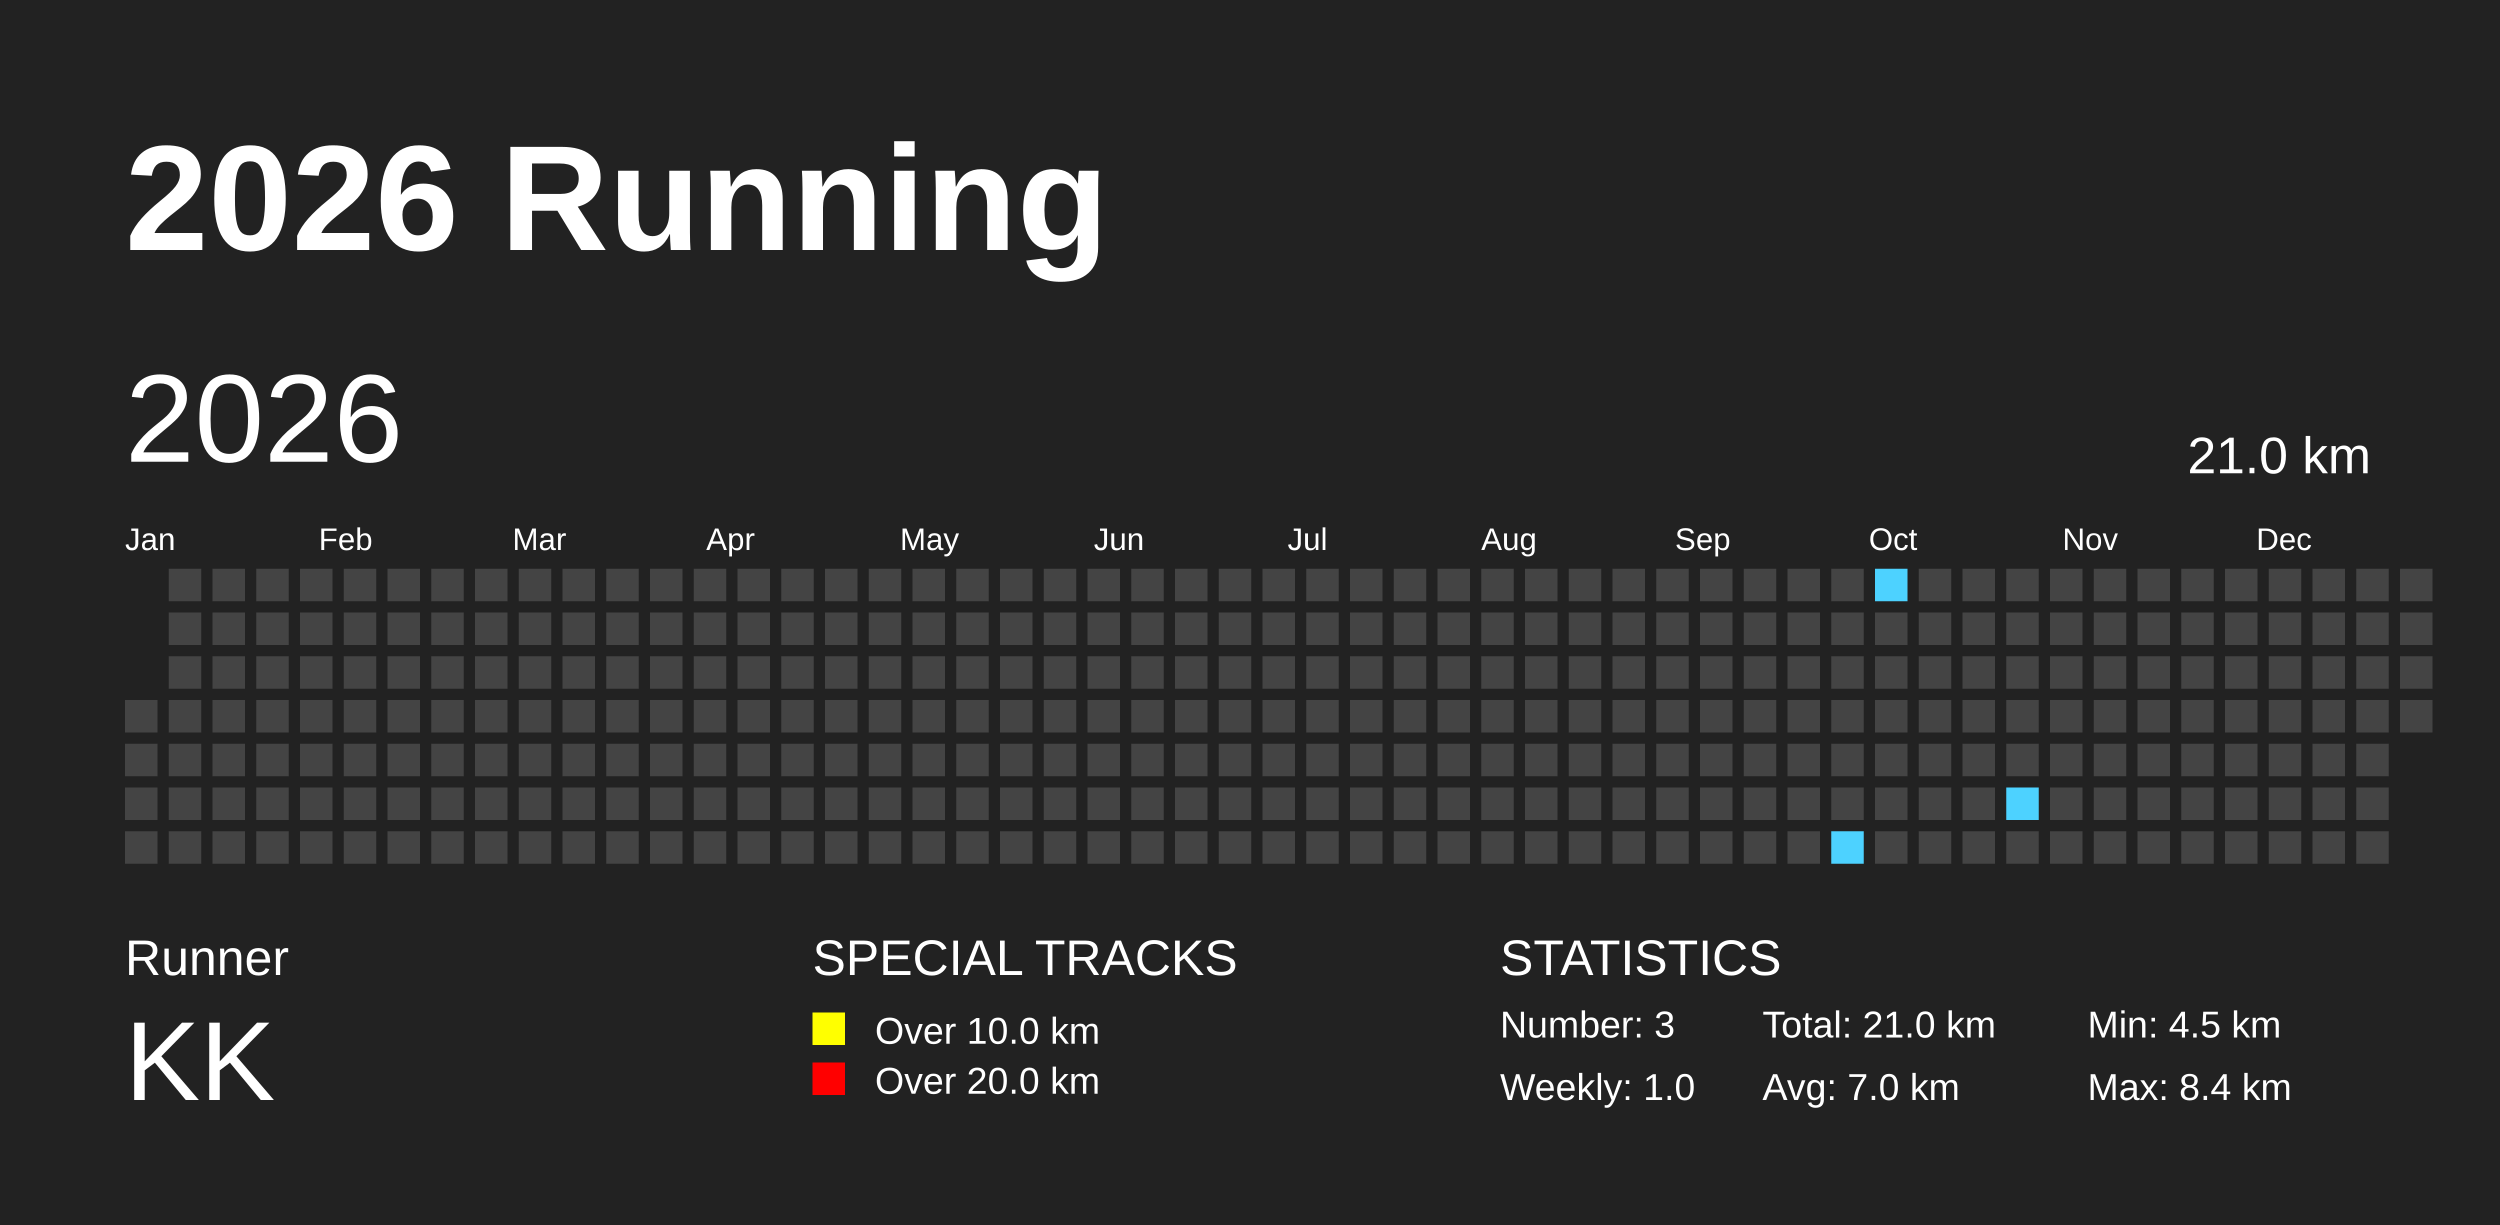
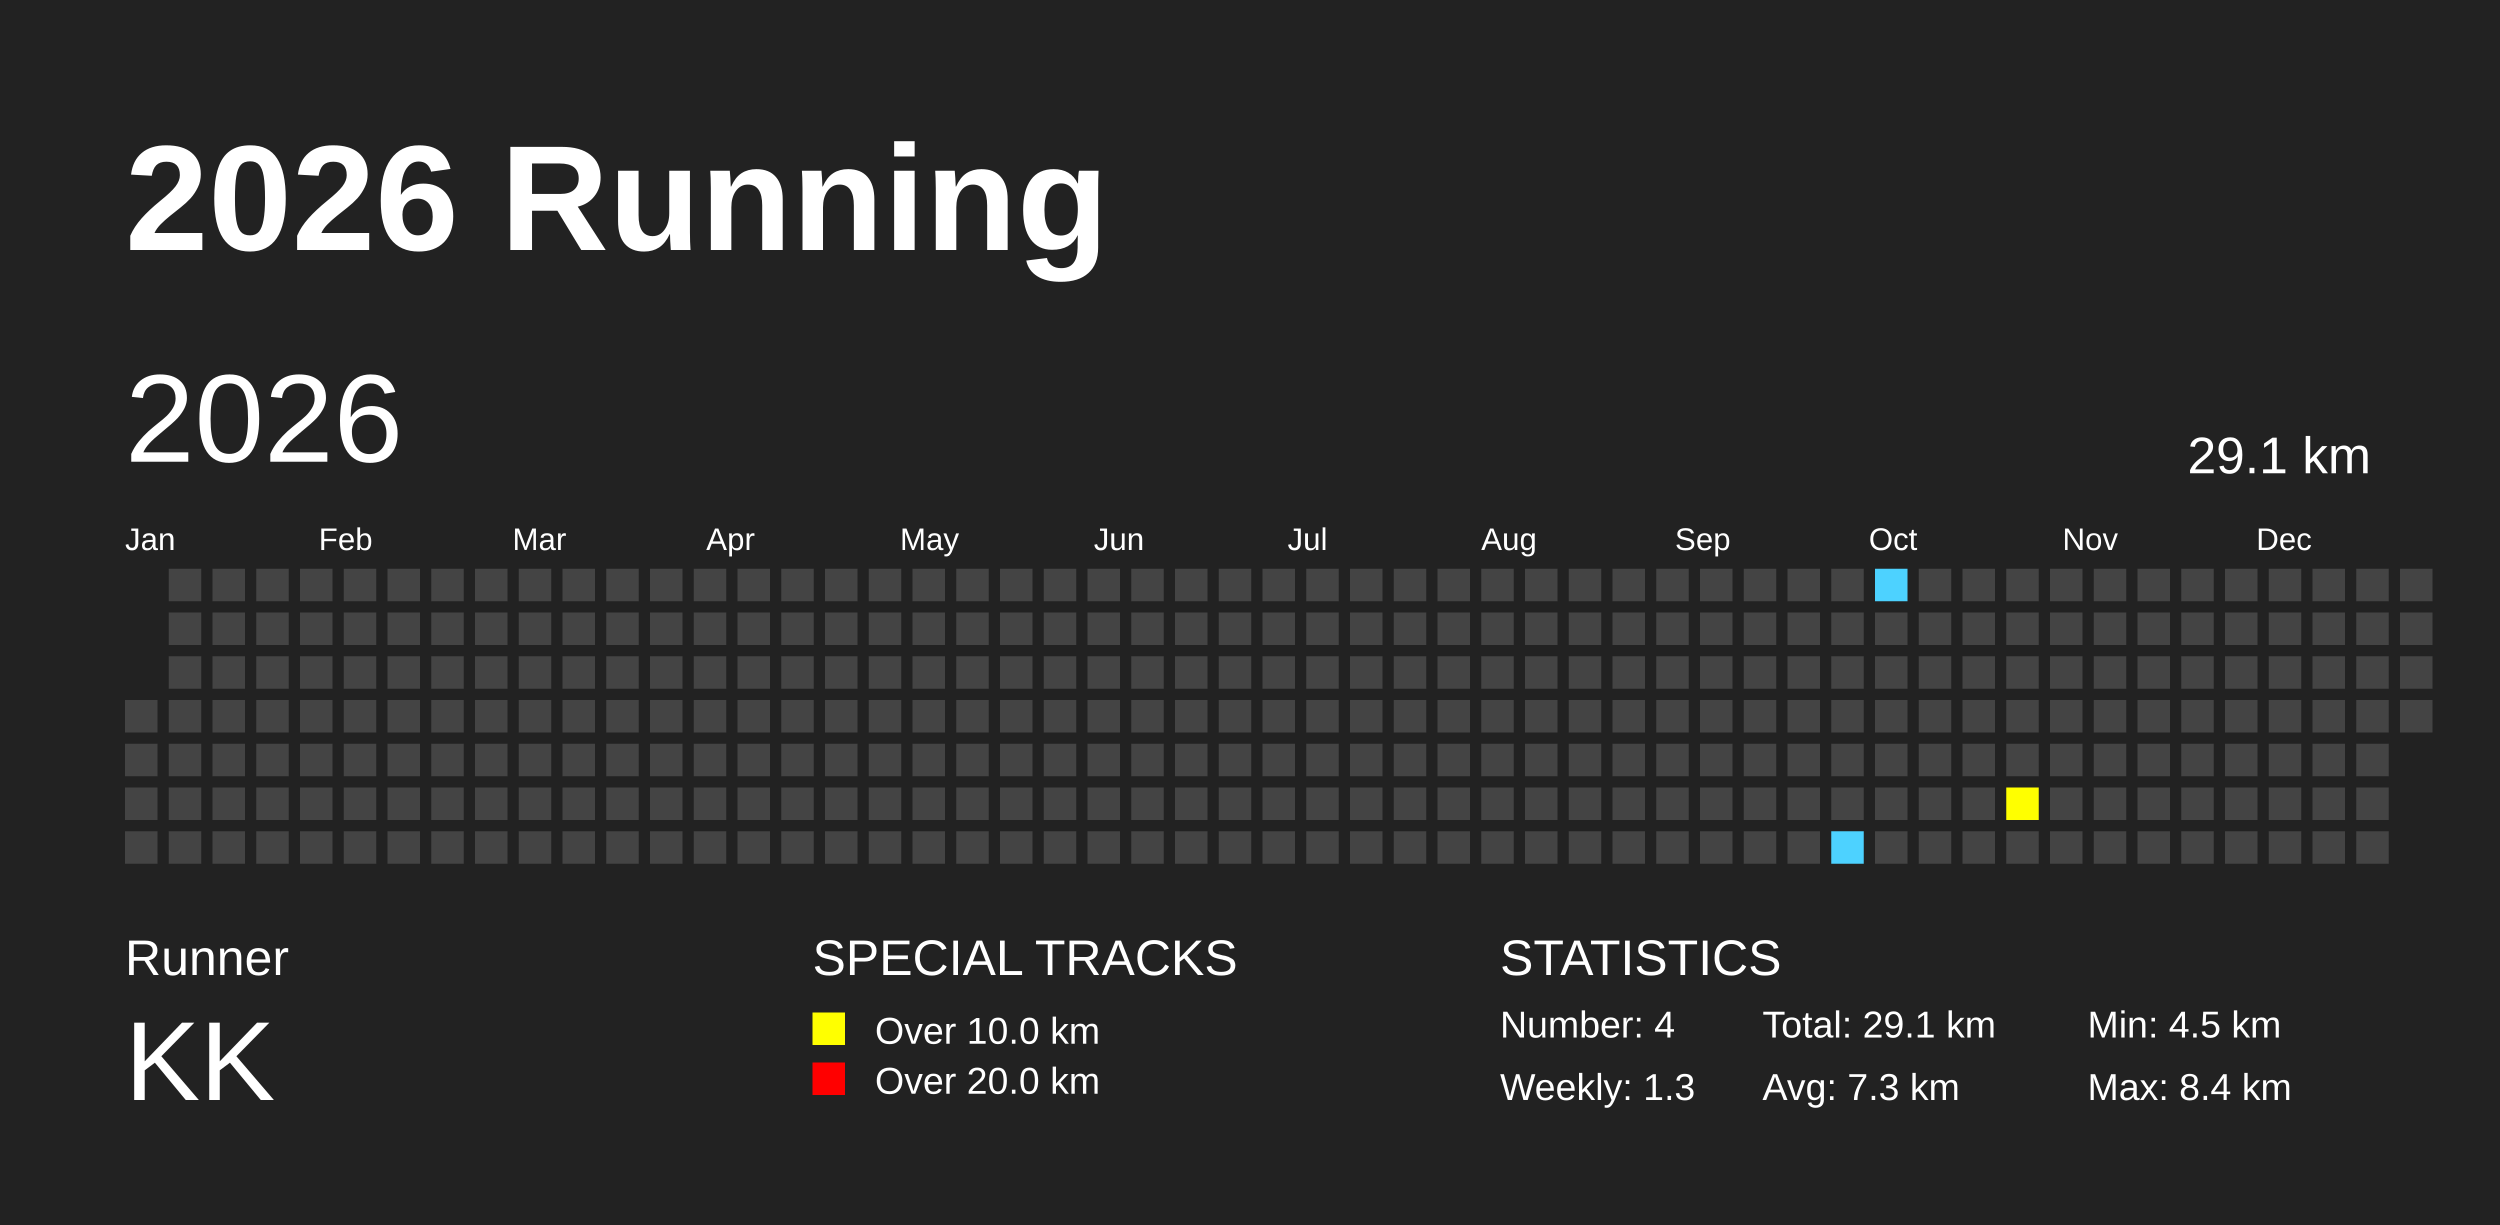
<svg xmlns="http://www.w3.org/2000/svg" baseProfile="full" height="98mm" version="1.1" viewBox="0,0,200,98" width="200mm">
  <defs>
    <pattern height="2" id="indoor-stripe" patternUnits="userSpaceOnUse" width="2">
      <line stroke="white" stroke-opacity="0.45" stroke-width="0.5" x1="0" x2="2" y1="2" y2="0" />
    </pattern>
  </defs>
  <rect fill="#222222" height="98" width="200" x="0" y="0" />
  <text fill="#FFFFFF" style="font-size:12px; font-family:Arial; font-weight:bold;" x="10" y="20">2026 Running</text>
  <text fill="#FFFFFF" style="font-size:4px; font-family:Arial" x="10" y="78">Runner</text>
  <text fill="#FFFFFF" style="font-size:9px; font-family:Arial" x="10" y="88">KK</text>
  <text fill="#FFFFFF" style="font-size:4px; font-family:Arial" x="65" y="78">SPECIAL TRACKS</text>
  <rect fill="yellow" height="2.6" width="2.6" x="65" y="81" />
  <text fill="#FFFFFF" style="font-size:3px; font-family:Arial" x="70" y="83.5">Over 10.0 km</text>
  <rect fill="red" height="2.6" width="2.6" x="65" y="85" />
  <text fill="#FFFFFF" style="font-size:3px; font-family:Arial" x="70" y="87.5">Over 20.0 km</text>
  <text fill="#FFFFFF" style="font-size:4px; font-family:Arial" x="120" y="78">STATISTICS</text>
-   <text fill="#FFFFFF" style="font-size:3px; font-family:Arial" x="120" y="83">Number: 3</text>
-   <text fill="#FFFFFF" style="font-size:3px; font-family:Arial" x="120" y="88">Weekly: 1.0</text>
-   <text fill="#FFFFFF" style="font-size:3px; font-family:Arial" x="141" y="83">Total: 21.0 km</text>
-   <text fill="#FFFFFF" style="font-size:3px; font-family:Arial" x="141" y="88">Avg: 7.0 km</text>
+   <text fill="#FFFFFF" style="font-size:3px; font-family:Arial" x="120" y="83">Number: 4</text>
+   <text fill="#FFFFFF" style="font-size:3px; font-family:Arial" x="120" y="88">Weekly: 1.3</text>
+   <text fill="#FFFFFF" style="font-size:3px; font-family:Arial" x="141" y="83">Total: 29.1 km</text>
+   <text fill="#FFFFFF" style="font-size:3px; font-family:Arial" x="141" y="88">Avg: 7.3 km</text>
  <text fill="#FFFFFF" style="font-size:3px; font-family:Arial" x="167" y="83">Min: 4.5 km</text>
  <text fill="#FFFFFF" style="font-size:3px; font-family:Arial" x="167" y="88">Max: 8.4 km</text>
  <text dominant-baseline="hanging" fill="#FFFFFF" style="font-size:10.0px; font-family:Arial;" x="10" y="30">2026</text>
-   <text dominant-baseline="hanging" fill="#FFFFFF" style="font-size:4.125px; font-family:Arial;" x="175" y="35">21.0 km</text>
+   <text dominant-baseline="hanging" fill="#FFFFFF" style="font-size:4.125px; font-family:Arial;" x="175" y="35">29.1 km</text>
  <text fill="#FFFFFF" style="font-size:2.5px; font-family:Arial" x="10.0" y="44">Jan</text>
  <text fill="#FFFFFF" style="font-size:2.5px; font-family:Arial" x="25.5" y="44">Feb</text>
  <text fill="#FFFFFF" style="font-size:2.5px; font-family:Arial" x="41.0" y="44">Mar</text>
  <text fill="#FFFFFF" style="font-size:2.5px; font-family:Arial" x="56.5" y="44">Apr</text>
  <text fill="#FFFFFF" style="font-size:2.5px; font-family:Arial" x="72.0" y="44">May</text>
  <text fill="#FFFFFF" style="font-size:2.5px; font-family:Arial" x="87.5" y="44">Jun</text>
  <text fill="#FFFFFF" style="font-size:2.5px; font-family:Arial" x="103.0" y="44">Jul</text>
  <text fill="#FFFFFF" style="font-size:2.5px; font-family:Arial" x="118.5" y="44">Aug</text>
  <text fill="#FFFFFF" style="font-size:2.5px; font-family:Arial" x="134.0" y="44">Sep</text>
  <text fill="#FFFFFF" style="font-size:2.5px; font-family:Arial" x="149.5" y="44">Oct</text>
  <text fill="#FFFFFF" style="font-size:2.5px; font-family:Arial" x="165.0" y="44">Nov</text>
  <text fill="#FFFFFF" style="font-size:2.5px; font-family:Arial" x="180.5" y="44">Dec</text>
  <rect fill="#444444" height="2.6" width="2.6" x="10.0" y="56.0" />
  <rect fill="#444444" height="2.6" width="2.6" x="10.0" y="59.5" />
  <rect fill="#444444" height="2.6" width="2.6" x="10.0" y="63.0" />
  <rect fill="#444444" height="2.6" width="2.6" x="10.0" y="66.5" />
  <rect fill="#444444" height="2.6" width="2.6" x="13.5" y="45.5" />
  <rect fill="#444444" height="2.6" width="2.6" x="13.5" y="49.0" />
  <rect fill="#444444" height="2.6" width="2.6" x="13.5" y="52.5" />
  <rect fill="#444444" height="2.6" width="2.6" x="13.5" y="56.0" />
  <rect fill="#444444" height="2.6" width="2.6" x="13.5" y="59.5" />
  <rect fill="#444444" height="2.6" width="2.6" x="13.5" y="63.0" />
  <rect fill="#444444" height="2.6" width="2.6" x="13.5" y="66.5" />
  <rect fill="#444444" height="2.6" width="2.6" x="17.0" y="45.5" />
  <rect fill="#444444" height="2.6" width="2.6" x="17.0" y="49.0" />
  <rect fill="#444444" height="2.6" width="2.6" x="17.0" y="52.5" />
  <rect fill="#444444" height="2.6" width="2.6" x="17.0" y="56.0" />
  <rect fill="#444444" height="2.6" width="2.6" x="17.0" y="59.5" />
  <rect fill="#444444" height="2.6" width="2.6" x="17.0" y="63.0" />
  <rect fill="#444444" height="2.6" width="2.6" x="17.0" y="66.5" />
  <rect fill="#444444" height="2.6" width="2.6" x="20.5" y="45.5" />
  <rect fill="#444444" height="2.6" width="2.6" x="20.5" y="49.0" />
  <rect fill="#444444" height="2.6" width="2.6" x="20.5" y="52.5" />
  <rect fill="#444444" height="2.6" width="2.6" x="20.5" y="56.0" />
  <rect fill="#444444" height="2.6" width="2.6" x="20.5" y="59.5" />
  <rect fill="#444444" height="2.6" width="2.6" x="20.5" y="63.0" />
  <rect fill="#444444" height="2.6" width="2.6" x="20.5" y="66.5" />
  <rect fill="#444444" height="2.6" width="2.6" x="24.0" y="45.5" />
  <rect fill="#444444" height="2.6" width="2.6" x="24.0" y="49.0" />
  <rect fill="#444444" height="2.6" width="2.6" x="24.0" y="52.5" />
  <rect fill="#444444" height="2.6" width="2.6" x="24.0" y="56.0" />
  <rect fill="#444444" height="2.6" width="2.6" x="24.0" y="59.5" />
  <rect fill="#444444" height="2.6" width="2.6" x="24.0" y="63.0" />
  <rect fill="#444444" height="2.6" width="2.6" x="24.0" y="66.5" />
  <rect fill="#444444" height="2.6" width="2.6" x="27.5" y="45.5" />
  <rect fill="#444444" height="2.6" width="2.6" x="27.5" y="49.0" />
  <rect fill="#444444" height="2.6" width="2.6" x="27.5" y="52.5" />
  <rect fill="#444444" height="2.6" width="2.6" x="27.5" y="56.0" />
  <rect fill="#444444" height="2.6" width="2.6" x="27.5" y="59.5" />
  <rect fill="#444444" height="2.6" width="2.6" x="27.5" y="63.0" />
  <rect fill="#444444" height="2.6" width="2.6" x="27.5" y="66.5" />
  <rect fill="#444444" height="2.6" width="2.6" x="31.0" y="45.5" />
  <rect fill="#444444" height="2.6" width="2.6" x="31.0" y="49.0" />
  <rect fill="#444444" height="2.6" width="2.6" x="31.0" y="52.5" />
  <rect fill="#444444" height="2.6" width="2.6" x="31.0" y="56.0" />
  <rect fill="#444444" height="2.6" width="2.6" x="31.0" y="59.5" />
  <rect fill="#444444" height="2.6" width="2.6" x="31.0" y="63.0" />
  <rect fill="#444444" height="2.6" width="2.6" x="31.0" y="66.5" />
  <rect fill="#444444" height="2.6" width="2.6" x="34.5" y="45.5" />
  <rect fill="#444444" height="2.6" width="2.6" x="34.5" y="49.0" />
  <rect fill="#444444" height="2.6" width="2.6" x="34.5" y="52.5" />
  <rect fill="#444444" height="2.6" width="2.6" x="34.5" y="56.0" />
  <rect fill="#444444" height="2.6" width="2.6" x="34.5" y="59.5" />
  <rect fill="#444444" height="2.6" width="2.6" x="34.5" y="63.0" />
  <rect fill="#444444" height="2.6" width="2.6" x="34.5" y="66.5" />
  <rect fill="#444444" height="2.6" width="2.6" x="38.0" y="45.5" />
  <rect fill="#444444" height="2.6" width="2.6" x="38.0" y="49.0" />
  <rect fill="#444444" height="2.6" width="2.6" x="38.0" y="52.5" />
  <rect fill="#444444" height="2.6" width="2.6" x="38.0" y="56.0" />
  <rect fill="#444444" height="2.6" width="2.6" x="38.0" y="59.5" />
  <rect fill="#444444" height="2.6" width="2.6" x="38.0" y="63.0" />
  <rect fill="#444444" height="2.6" width="2.6" x="38.0" y="66.5" />
  <rect fill="#444444" height="2.6" width="2.6" x="41.5" y="45.5" />
  <rect fill="#444444" height="2.6" width="2.6" x="41.5" y="49.0" />
  <rect fill="#444444" height="2.6" width="2.6" x="41.5" y="52.5" />
  <rect fill="#444444" height="2.6" width="2.6" x="41.5" y="56.0" />
  <rect fill="#444444" height="2.6" width="2.6" x="41.5" y="59.5" />
  <rect fill="#444444" height="2.6" width="2.6" x="41.5" y="63.0" />
  <rect fill="#444444" height="2.6" width="2.6" x="41.5" y="66.5" />
  <rect fill="#444444" height="2.6" width="2.6" x="45.0" y="45.5" />
  <rect fill="#444444" height="2.6" width="2.6" x="45.0" y="49.0" />
  <rect fill="#444444" height="2.6" width="2.6" x="45.0" y="52.5" />
  <rect fill="#444444" height="2.6" width="2.6" x="45.0" y="56.0" />
  <rect fill="#444444" height="2.6" width="2.6" x="45.0" y="59.5" />
  <rect fill="#444444" height="2.6" width="2.6" x="45.0" y="63.0" />
  <rect fill="#444444" height="2.6" width="2.6" x="45.0" y="66.5" />
  <rect fill="#444444" height="2.6" width="2.6" x="48.5" y="45.5" />
  <rect fill="#444444" height="2.6" width="2.6" x="48.5" y="49.0" />
  <rect fill="#444444" height="2.6" width="2.6" x="48.5" y="52.5" />
  <rect fill="#444444" height="2.6" width="2.6" x="48.5" y="56.0" />
  <rect fill="#444444" height="2.6" width="2.6" x="48.5" y="59.5" />
  <rect fill="#444444" height="2.6" width="2.6" x="48.5" y="63.0" />
  <rect fill="#444444" height="2.6" width="2.6" x="48.5" y="66.5" />
  <rect fill="#444444" height="2.6" width="2.6" x="52.0" y="45.5" />
  <rect fill="#444444" height="2.6" width="2.6" x="52.0" y="49.0" />
  <rect fill="#444444" height="2.6" width="2.6" x="52.0" y="52.5" />
  <rect fill="#444444" height="2.6" width="2.6" x="52.0" y="56.0" />
  <rect fill="#444444" height="2.6" width="2.6" x="52.0" y="59.5" />
  <rect fill="#444444" height="2.6" width="2.6" x="52.0" y="63.0" />
  <rect fill="#444444" height="2.6" width="2.6" x="52.0" y="66.5" />
  <rect fill="#444444" height="2.6" width="2.6" x="55.5" y="45.5" />
  <rect fill="#444444" height="2.6" width="2.6" x="55.5" y="49.0" />
  <rect fill="#444444" height="2.6" width="2.6" x="55.5" y="52.5" />
  <rect fill="#444444" height="2.6" width="2.6" x="55.5" y="56.0" />
  <rect fill="#444444" height="2.6" width="2.6" x="55.5" y="59.5" />
  <rect fill="#444444" height="2.6" width="2.6" x="55.5" y="63.0" />
  <rect fill="#444444" height="2.6" width="2.6" x="55.5" y="66.5" />
  <rect fill="#444444" height="2.6" width="2.6" x="59.0" y="45.5" />
  <rect fill="#444444" height="2.6" width="2.6" x="59.0" y="49.0" />
  <rect fill="#444444" height="2.6" width="2.6" x="59.0" y="52.5" />
  <rect fill="#444444" height="2.6" width="2.6" x="59.0" y="56.0" />
  <rect fill="#444444" height="2.6" width="2.6" x="59.0" y="59.5" />
  <rect fill="#444444" height="2.6" width="2.6" x="59.0" y="63.0" />
  <rect fill="#444444" height="2.6" width="2.6" x="59.0" y="66.5" />
  <rect fill="#444444" height="2.6" width="2.6" x="62.5" y="45.5" />
  <rect fill="#444444" height="2.6" width="2.6" x="62.5" y="49.0" />
  <rect fill="#444444" height="2.6" width="2.6" x="62.5" y="52.5" />
  <rect fill="#444444" height="2.6" width="2.6" x="62.5" y="56.0" />
  <rect fill="#444444" height="2.6" width="2.6" x="62.5" y="59.5" />
  <rect fill="#444444" height="2.6" width="2.6" x="62.5" y="63.0" />
  <rect fill="#444444" height="2.6" width="2.6" x="62.5" y="66.5" />
  <rect fill="#444444" height="2.6" width="2.6" x="66.0" y="45.5" />
  <rect fill="#444444" height="2.6" width="2.6" x="66.0" y="49.0" />
  <rect fill="#444444" height="2.6" width="2.6" x="66.0" y="52.5" />
  <rect fill="#444444" height="2.6" width="2.6" x="66.0" y="56.0" />
  <rect fill="#444444" height="2.6" width="2.6" x="66.0" y="59.5" />
  <rect fill="#444444" height="2.6" width="2.6" x="66.0" y="63.0" />
  <rect fill="#444444" height="2.6" width="2.6" x="66.0" y="66.5" />
  <rect fill="#444444" height="2.6" width="2.6" x="69.5" y="45.5" />
  <rect fill="#444444" height="2.6" width="2.6" x="69.5" y="49.0" />
  <rect fill="#444444" height="2.6" width="2.6" x="69.5" y="52.5" />
  <rect fill="#444444" height="2.6" width="2.6" x="69.5" y="56.0" />
  <rect fill="#444444" height="2.6" width="2.6" x="69.5" y="59.5" />
  <rect fill="#444444" height="2.6" width="2.6" x="69.5" y="63.0" />
  <rect fill="#444444" height="2.6" width="2.6" x="69.5" y="66.5" />
  <rect fill="#444444" height="2.6" width="2.6" x="73.0" y="45.5" />
  <rect fill="#444444" height="2.6" width="2.6" x="73.0" y="49.0" />
  <rect fill="#444444" height="2.6" width="2.6" x="73.0" y="52.5" />
  <rect fill="#444444" height="2.6" width="2.6" x="73.0" y="56.0" />
  <rect fill="#444444" height="2.6" width="2.6" x="73.0" y="59.5" />
  <rect fill="#444444" height="2.6" width="2.6" x="73.0" y="63.0" />
  <rect fill="#444444" height="2.6" width="2.6" x="73.0" y="66.5" />
  <rect fill="#444444" height="2.6" width="2.6" x="76.5" y="45.5" />
  <rect fill="#444444" height="2.6" width="2.6" x="76.5" y="49.0" />
  <rect fill="#444444" height="2.6" width="2.6" x="76.5" y="52.5" />
  <rect fill="#444444" height="2.6" width="2.6" x="76.5" y="56.0" />
  <rect fill="#444444" height="2.6" width="2.6" x="76.5" y="59.5" />
  <rect fill="#444444" height="2.6" width="2.6" x="76.5" y="63.0" />
  <rect fill="#444444" height="2.6" width="2.6" x="76.5" y="66.5" />
  <rect fill="#444444" height="2.6" width="2.6" x="80.0" y="45.5" />
  <rect fill="#444444" height="2.6" width="2.6" x="80.0" y="49.0" />
  <rect fill="#444444" height="2.6" width="2.6" x="80.0" y="52.5" />
  <rect fill="#444444" height="2.6" width="2.6" x="80.0" y="56.0" />
  <rect fill="#444444" height="2.6" width="2.6" x="80.0" y="59.5" />
  <rect fill="#444444" height="2.6" width="2.6" x="80.0" y="63.0" />
  <rect fill="#444444" height="2.6" width="2.6" x="80.0" y="66.5" />
  <rect fill="#444444" height="2.6" width="2.6" x="83.5" y="45.5" />
  <rect fill="#444444" height="2.6" width="2.6" x="83.5" y="49.0" />
  <rect fill="#444444" height="2.6" width="2.6" x="83.5" y="52.5" />
  <rect fill="#444444" height="2.6" width="2.6" x="83.5" y="56.0" />
  <rect fill="#444444" height="2.6" width="2.6" x="83.5" y="59.5" />
  <rect fill="#444444" height="2.6" width="2.6" x="83.5" y="63.0" />
  <rect fill="#444444" height="2.6" width="2.6" x="83.5" y="66.5" />
  <rect fill="#444444" height="2.6" width="2.6" x="87.0" y="45.5" />
  <rect fill="#444444" height="2.6" width="2.6" x="87.0" y="49.0" />
  <rect fill="#444444" height="2.6" width="2.6" x="87.0" y="52.5" />
  <rect fill="#444444" height="2.6" width="2.6" x="87.0" y="56.0" />
  <rect fill="#444444" height="2.6" width="2.6" x="87.0" y="59.5" />
  <rect fill="#444444" height="2.6" width="2.6" x="87.0" y="63.0" />
  <rect fill="#444444" height="2.6" width="2.6" x="87.0" y="66.5" />
  <rect fill="#444444" height="2.6" width="2.6" x="90.5" y="45.5" />
  <rect fill="#444444" height="2.6" width="2.6" x="90.5" y="49.0" />
  <rect fill="#444444" height="2.6" width="2.6" x="90.5" y="52.5" />
  <rect fill="#444444" height="2.6" width="2.6" x="90.5" y="56.0" />
  <rect fill="#444444" height="2.6" width="2.6" x="90.5" y="59.5" />
  <rect fill="#444444" height="2.6" width="2.6" x="90.5" y="63.0" />
  <rect fill="#444444" height="2.6" width="2.6" x="90.5" y="66.5" />
  <rect fill="#444444" height="2.6" width="2.6" x="94.0" y="45.5" />
  <rect fill="#444444" height="2.6" width="2.6" x="94.0" y="49.0" />
  <rect fill="#444444" height="2.6" width="2.6" x="94.0" y="52.5" />
  <rect fill="#444444" height="2.6" width="2.6" x="94.0" y="56.0" />
  <rect fill="#444444" height="2.6" width="2.6" x="94.0" y="59.5" />
  <rect fill="#444444" height="2.6" width="2.6" x="94.0" y="63.0" />
  <rect fill="#444444" height="2.6" width="2.6" x="94.0" y="66.5" />
  <rect fill="#444444" height="2.6" width="2.6" x="97.5" y="45.5" />
  <rect fill="#444444" height="2.6" width="2.6" x="97.5" y="49.0" />
  <rect fill="#444444" height="2.6" width="2.6" x="97.5" y="52.5" />
  <rect fill="#444444" height="2.6" width="2.6" x="97.5" y="56.0" />
  <rect fill="#444444" height="2.6" width="2.6" x="97.5" y="59.5" />
  <rect fill="#444444" height="2.6" width="2.6" x="97.5" y="63.0" />
  <rect fill="#444444" height="2.6" width="2.6" x="97.5" y="66.5" />
  <rect fill="#444444" height="2.6" width="2.6" x="101.0" y="45.5" />
  <rect fill="#444444" height="2.6" width="2.6" x="101.0" y="49.0" />
  <rect fill="#444444" height="2.6" width="2.6" x="101.0" y="52.5" />
  <rect fill="#444444" height="2.6" width="2.6" x="101.0" y="56.0" />
  <rect fill="#444444" height="2.6" width="2.6" x="101.0" y="59.5" />
  <rect fill="#444444" height="2.6" width="2.6" x="101.0" y="63.0" />
  <rect fill="#444444" height="2.6" width="2.6" x="101.0" y="66.5" />
  <rect fill="#444444" height="2.6" width="2.6" x="104.5" y="45.5" />
  <rect fill="#444444" height="2.6" width="2.6" x="104.5" y="49.0" />
  <rect fill="#444444" height="2.6" width="2.6" x="104.5" y="52.5" />
  <rect fill="#444444" height="2.6" width="2.6" x="104.5" y="56.0" />
  <rect fill="#444444" height="2.6" width="2.6" x="104.5" y="59.5" />
  <rect fill="#444444" height="2.6" width="2.6" x="104.5" y="63.0" />
  <rect fill="#444444" height="2.6" width="2.6" x="104.5" y="66.5" />
  <rect fill="#444444" height="2.6" width="2.6" x="108.0" y="45.5" />
  <rect fill="#444444" height="2.6" width="2.6" x="108.0" y="49.0" />
  <rect fill="#444444" height="2.6" width="2.6" x="108.0" y="52.5" />
  <rect fill="#444444" height="2.6" width="2.6" x="108.0" y="56.0" />
  <rect fill="#444444" height="2.6" width="2.6" x="108.0" y="59.5" />
  <rect fill="#444444" height="2.6" width="2.6" x="108.0" y="63.0" />
  <rect fill="#444444" height="2.6" width="2.6" x="108.0" y="66.5" />
  <rect fill="#444444" height="2.6" width="2.6" x="111.5" y="45.5" />
  <rect fill="#444444" height="2.6" width="2.6" x="111.5" y="49.0" />
  <rect fill="#444444" height="2.6" width="2.6" x="111.5" y="52.5" />
  <rect fill="#444444" height="2.6" width="2.6" x="111.5" y="56.0" />
  <rect fill="#444444" height="2.6" width="2.6" x="111.5" y="59.5" />
  <rect fill="#444444" height="2.6" width="2.6" x="111.5" y="63.0" />
  <rect fill="#444444" height="2.6" width="2.6" x="111.5" y="66.5" />
  <rect fill="#444444" height="2.6" width="2.6" x="115.0" y="45.5" />
  <rect fill="#444444" height="2.6" width="2.6" x="115.0" y="49.0" />
  <rect fill="#444444" height="2.6" width="2.6" x="115.0" y="52.5" />
  <rect fill="#444444" height="2.6" width="2.6" x="115.0" y="56.0" />
  <rect fill="#444444" height="2.6" width="2.6" x="115.0" y="59.5" />
  <rect fill="#444444" height="2.6" width="2.6" x="115.0" y="63.0" />
  <rect fill="#444444" height="2.6" width="2.6" x="115.0" y="66.5" />
  <rect fill="#444444" height="2.6" width="2.6" x="118.5" y="45.5" />
  <rect fill="#444444" height="2.6" width="2.6" x="118.5" y="49.0" />
  <rect fill="#444444" height="2.6" width="2.6" x="118.5" y="52.5" />
  <rect fill="#444444" height="2.6" width="2.6" x="118.5" y="56.0" />
  <rect fill="#444444" height="2.6" width="2.6" x="118.5" y="59.5" />
  <rect fill="#444444" height="2.6" width="2.6" x="118.5" y="63.0" />
  <rect fill="#444444" height="2.6" width="2.6" x="118.5" y="66.5" />
  <rect fill="#444444" height="2.6" width="2.6" x="122.0" y="45.5" />
  <rect fill="#444444" height="2.6" width="2.6" x="122.0" y="49.0" />
  <rect fill="#444444" height="2.6" width="2.6" x="122.0" y="52.5" />
  <rect fill="#444444" height="2.6" width="2.6" x="122.0" y="56.0" />
  <rect fill="#444444" height="2.6" width="2.6" x="122.0" y="59.5" />
  <rect fill="#444444" height="2.6" width="2.6" x="122.0" y="63.0" />
  <rect fill="#444444" height="2.6" width="2.6" x="122.0" y="66.5" />
  <rect fill="#444444" height="2.6" width="2.6" x="125.5" y="45.5" />
  <rect fill="#444444" height="2.6" width="2.6" x="125.5" y="49.0" />
  <rect fill="#444444" height="2.6" width="2.6" x="125.5" y="52.5" />
  <rect fill="#444444" height="2.6" width="2.6" x="125.5" y="56.0" />
  <rect fill="#444444" height="2.6" width="2.6" x="125.5" y="59.5" />
  <rect fill="#444444" height="2.6" width="2.6" x="125.5" y="63.0" />
  <rect fill="#444444" height="2.6" width="2.6" x="125.5" y="66.5" />
  <rect fill="#444444" height="2.6" width="2.6" x="129.0" y="45.5" />
  <rect fill="#444444" height="2.6" width="2.6" x="129.0" y="49.0" />
  <rect fill="#444444" height="2.6" width="2.6" x="129.0" y="52.5" />
  <rect fill="#444444" height="2.6" width="2.6" x="129.0" y="56.0" />
  <rect fill="#444444" height="2.6" width="2.6" x="129.0" y="59.5" />
  <rect fill="#444444" height="2.6" width="2.6" x="129.0" y="63.0" />
  <rect fill="#444444" height="2.6" width="2.6" x="129.0" y="66.5" />
  <rect fill="#444444" height="2.6" width="2.6" x="132.5" y="45.5" />
  <rect fill="#444444" height="2.6" width="2.6" x="132.5" y="49.0" />
  <rect fill="#444444" height="2.6" width="2.6" x="132.5" y="52.5" />
  <rect fill="#444444" height="2.6" width="2.6" x="132.5" y="56.0" />
  <rect fill="#444444" height="2.6" width="2.6" x="132.5" y="59.5" />
  <rect fill="#444444" height="2.6" width="2.6" x="132.5" y="63.0" />
  <rect fill="#444444" height="2.6" width="2.6" x="132.5" y="66.5" />
  <rect fill="#444444" height="2.6" width="2.6" x="136.0" y="45.5" />
  <rect fill="#444444" height="2.6" width="2.6" x="136.0" y="49.0" />
  <rect fill="#444444" height="2.6" width="2.6" x="136.0" y="52.5" />
  <rect fill="#444444" height="2.6" width="2.6" x="136.0" y="56.0" />
  <rect fill="#444444" height="2.6" width="2.6" x="136.0" y="59.5" />
  <rect fill="#444444" height="2.6" width="2.6" x="136.0" y="63.0" />
  <rect fill="#444444" height="2.6" width="2.6" x="136.0" y="66.5" />
  <rect fill="#444444" height="2.6" width="2.6" x="139.5" y="45.5" />
  <rect fill="#444444" height="2.6" width="2.6" x="139.5" y="49.0" />
  <rect fill="#444444" height="2.6" width="2.6" x="139.5" y="52.5" />
  <rect fill="#444444" height="2.6" width="2.6" x="139.5" y="56.0" />
  <rect fill="#444444" height="2.6" width="2.6" x="139.5" y="59.5" />
  <rect fill="#444444" height="2.6" width="2.6" x="139.5" y="63.0" />
  <rect fill="#444444" height="2.6" width="2.6" x="139.5" y="66.5" />
  <rect fill="#444444" height="2.6" width="2.6" x="143.0" y="45.5" />
  <rect fill="#444444" height="2.6" width="2.6" x="143.0" y="49.0" />
  <rect fill="#444444" height="2.6" width="2.6" x="143.0" y="52.5" />
  <rect fill="#444444" height="2.6" width="2.6" x="143.0" y="56.0" />
  <rect fill="#444444" height="2.6" width="2.6" x="143.0" y="59.5" />
  <rect fill="#444444" height="2.6" width="2.6" x="143.0" y="63.0" />
  <rect fill="#444444" height="2.6" width="2.6" x="143.0" y="66.5" />
  <rect fill="#444444" height="2.6" width="2.6" x="146.5" y="45.5" />
  <rect fill="#444444" height="2.6" width="2.6" x="146.5" y="49.0" />
  <rect fill="#444444" height="2.6" width="2.6" x="146.5" y="52.5" />
  <rect fill="#444444" height="2.6" width="2.6" x="146.5" y="56.0" />
  <rect fill="#444444" height="2.6" width="2.6" x="146.5" y="59.5" />
  <rect fill="#444444" height="2.6" width="2.6" x="146.5" y="63.0" />
  <rect fill="#4DD2FF" height="2.6" width="2.6" x="146.5" y="66.5" />
  <rect fill="#4DD2FF" height="2.6" width="2.6" x="150.0" y="45.5" />
  <rect fill="#444444" height="2.6" width="2.6" x="150.0" y="49.0" />
  <rect fill="#444444" height="2.6" width="2.6" x="150.0" y="52.5" />
  <rect fill="#444444" height="2.6" width="2.6" x="150.0" y="56.0" />
  <rect fill="#444444" height="2.6" width="2.6" x="150.0" y="59.5" />
  <rect fill="#444444" height="2.6" width="2.6" x="150.0" y="63.0" />
  <rect fill="#444444" height="2.6" width="2.6" x="150.0" y="66.5" />
  <rect fill="#444444" height="2.6" width="2.6" x="153.5" y="45.5" />
  <rect fill="#444444" height="2.6" width="2.6" x="153.5" y="49.0" />
  <rect fill="#444444" height="2.6" width="2.6" x="153.5" y="52.5" />
  <rect fill="#444444" height="2.6" width="2.6" x="153.5" y="56.0" />
  <rect fill="#444444" height="2.6" width="2.6" x="153.5" y="59.5" />
  <rect fill="#444444" height="2.6" width="2.6" x="153.5" y="63.0" />
  <rect fill="#444444" height="2.6" width="2.6" x="153.5" y="66.5" />
  <rect fill="#444444" height="2.6" width="2.6" x="157.0" y="45.5" />
  <rect fill="#444444" height="2.6" width="2.6" x="157.0" y="49.0" />
  <rect fill="#444444" height="2.6" width="2.6" x="157.0" y="52.5" />
  <rect fill="#444444" height="2.6" width="2.6" x="157.0" y="56.0" />
  <rect fill="#444444" height="2.6" width="2.6" x="157.0" y="59.5" />
  <rect fill="#444444" height="2.6" width="2.6" x="157.0" y="63.0" />
  <rect fill="#444444" height="2.6" width="2.6" x="157.0" y="66.5" />
  <rect fill="#444444" height="2.6" width="2.6" x="160.5" y="45.5" />
  <rect fill="#444444" height="2.6" width="2.6" x="160.5" y="49.0" />
  <rect fill="#444444" height="2.6" width="2.6" x="160.5" y="52.5" />
  <rect fill="#444444" height="2.6" width="2.6" x="160.5" y="56.0" />
  <rect fill="#444444" height="2.6" width="2.6" x="160.5" y="59.5" />
-   <rect fill="#4DD2FF" height="2.6" width="2.6" x="160.5" y="63.0" />
+   <rect fill="yellow" height="2.6" width="2.6" x="160.5" y="63.0" />
  <rect fill="#444444" height="2.6" width="2.6" x="160.5" y="66.5" />
  <rect fill="#444444" height="2.6" width="2.6" x="164.0" y="45.5" />
  <rect fill="#444444" height="2.6" width="2.6" x="164.0" y="49.0" />
  <rect fill="#444444" height="2.6" width="2.6" x="164.0" y="52.5" />
  <rect fill="#444444" height="2.6" width="2.6" x="164.0" y="56.0" />
  <rect fill="#444444" height="2.6" width="2.6" x="164.0" y="59.5" />
  <rect fill="#444444" height="2.6" width="2.6" x="164.0" y="63.0" />
  <rect fill="#444444" height="2.6" width="2.6" x="164.0" y="66.5" />
  <rect fill="#444444" height="2.6" width="2.6" x="167.5" y="45.5" />
  <rect fill="#444444" height="2.6" width="2.6" x="167.5" y="49.0" />
  <rect fill="#444444" height="2.6" width="2.6" x="167.5" y="52.5" />
  <rect fill="#444444" height="2.6" width="2.6" x="167.5" y="56.0" />
  <rect fill="#444444" height="2.6" width="2.6" x="167.5" y="59.5" />
  <rect fill="#444444" height="2.6" width="2.6" x="167.5" y="63.0" />
  <rect fill="#444444" height="2.6" width="2.6" x="167.5" y="66.5" />
  <rect fill="#444444" height="2.6" width="2.6" x="171.0" y="45.5" />
  <rect fill="#444444" height="2.6" width="2.6" x="171.0" y="49.0" />
  <rect fill="#444444" height="2.6" width="2.6" x="171.0" y="52.5" />
  <rect fill="#444444" height="2.6" width="2.6" x="171.0" y="56.0" />
  <rect fill="#444444" height="2.6" width="2.6" x="171.0" y="59.5" />
  <rect fill="#444444" height="2.6" width="2.6" x="171.0" y="63.0" />
  <rect fill="#444444" height="2.6" width="2.6" x="171.0" y="66.5" />
  <rect fill="#444444" height="2.6" width="2.6" x="174.5" y="45.5" />
  <rect fill="#444444" height="2.6" width="2.6" x="174.5" y="49.0" />
  <rect fill="#444444" height="2.6" width="2.6" x="174.5" y="52.5" />
  <rect fill="#444444" height="2.6" width="2.6" x="174.5" y="56.0" />
  <rect fill="#444444" height="2.6" width="2.6" x="174.5" y="59.5" />
  <rect fill="#444444" height="2.6" width="2.6" x="174.5" y="63.0" />
  <rect fill="#444444" height="2.6" width="2.6" x="174.5" y="66.5" />
  <rect fill="#444444" height="2.6" width="2.6" x="178.0" y="45.5" />
  <rect fill="#444444" height="2.6" width="2.6" x="178.0" y="49.0" />
  <rect fill="#444444" height="2.6" width="2.6" x="178.0" y="52.5" />
  <rect fill="#444444" height="2.6" width="2.6" x="178.0" y="56.0" />
  <rect fill="#444444" height="2.6" width="2.6" x="178.0" y="59.5" />
  <rect fill="#444444" height="2.6" width="2.6" x="178.0" y="63.0" />
  <rect fill="#444444" height="2.6" width="2.6" x="178.0" y="66.5" />
  <rect fill="#444444" height="2.6" width="2.6" x="181.5" y="45.5" />
  <rect fill="#444444" height="2.6" width="2.6" x="181.5" y="49.0" />
  <rect fill="#444444" height="2.6" width="2.6" x="181.5" y="52.5" />
  <rect fill="#444444" height="2.6" width="2.6" x="181.5" y="56.0" />
  <rect fill="#444444" height="2.6" width="2.6" x="181.5" y="59.5" />
  <rect fill="#444444" height="2.6" width="2.6" x="181.5" y="63.0" />
  <rect fill="#444444" height="2.6" width="2.6" x="181.5" y="66.5" />
  <rect fill="#444444" height="2.6" width="2.6" x="185.0" y="45.5" />
  <rect fill="#444444" height="2.6" width="2.6" x="185.0" y="49.0" />
  <rect fill="#444444" height="2.6" width="2.6" x="185.0" y="52.5" />
  <rect fill="#444444" height="2.6" width="2.6" x="185.0" y="56.0" />
  <rect fill="#444444" height="2.6" width="2.6" x="185.0" y="59.5" />
  <rect fill="#444444" height="2.6" width="2.6" x="185.0" y="63.0" />
  <rect fill="#444444" height="2.6" width="2.6" x="185.0" y="66.5" />
  <rect fill="#444444" height="2.6" width="2.6" x="188.5" y="45.5" />
  <rect fill="#444444" height="2.6" width="2.6" x="188.5" y="49.0" />
  <rect fill="#444444" height="2.6" width="2.6" x="188.5" y="52.5" />
  <rect fill="#444444" height="2.6" width="2.6" x="188.5" y="56.0" />
  <rect fill="#444444" height="2.6" width="2.6" x="188.5" y="59.5" />
  <rect fill="#444444" height="2.6" width="2.6" x="188.5" y="63.0" />
  <rect fill="#444444" height="2.6" width="2.6" x="188.5" y="66.5" />
  <rect fill="#444444" height="2.6" width="2.6" x="192.0" y="45.5" />
  <rect fill="#444444" height="2.6" width="2.6" x="192.0" y="49.0" />
  <rect fill="#444444" height="2.6" width="2.6" x="192.0" y="52.5" />
  <rect fill="#444444" height="2.6" width="2.6" x="192.0" y="56.0" />
</svg>
